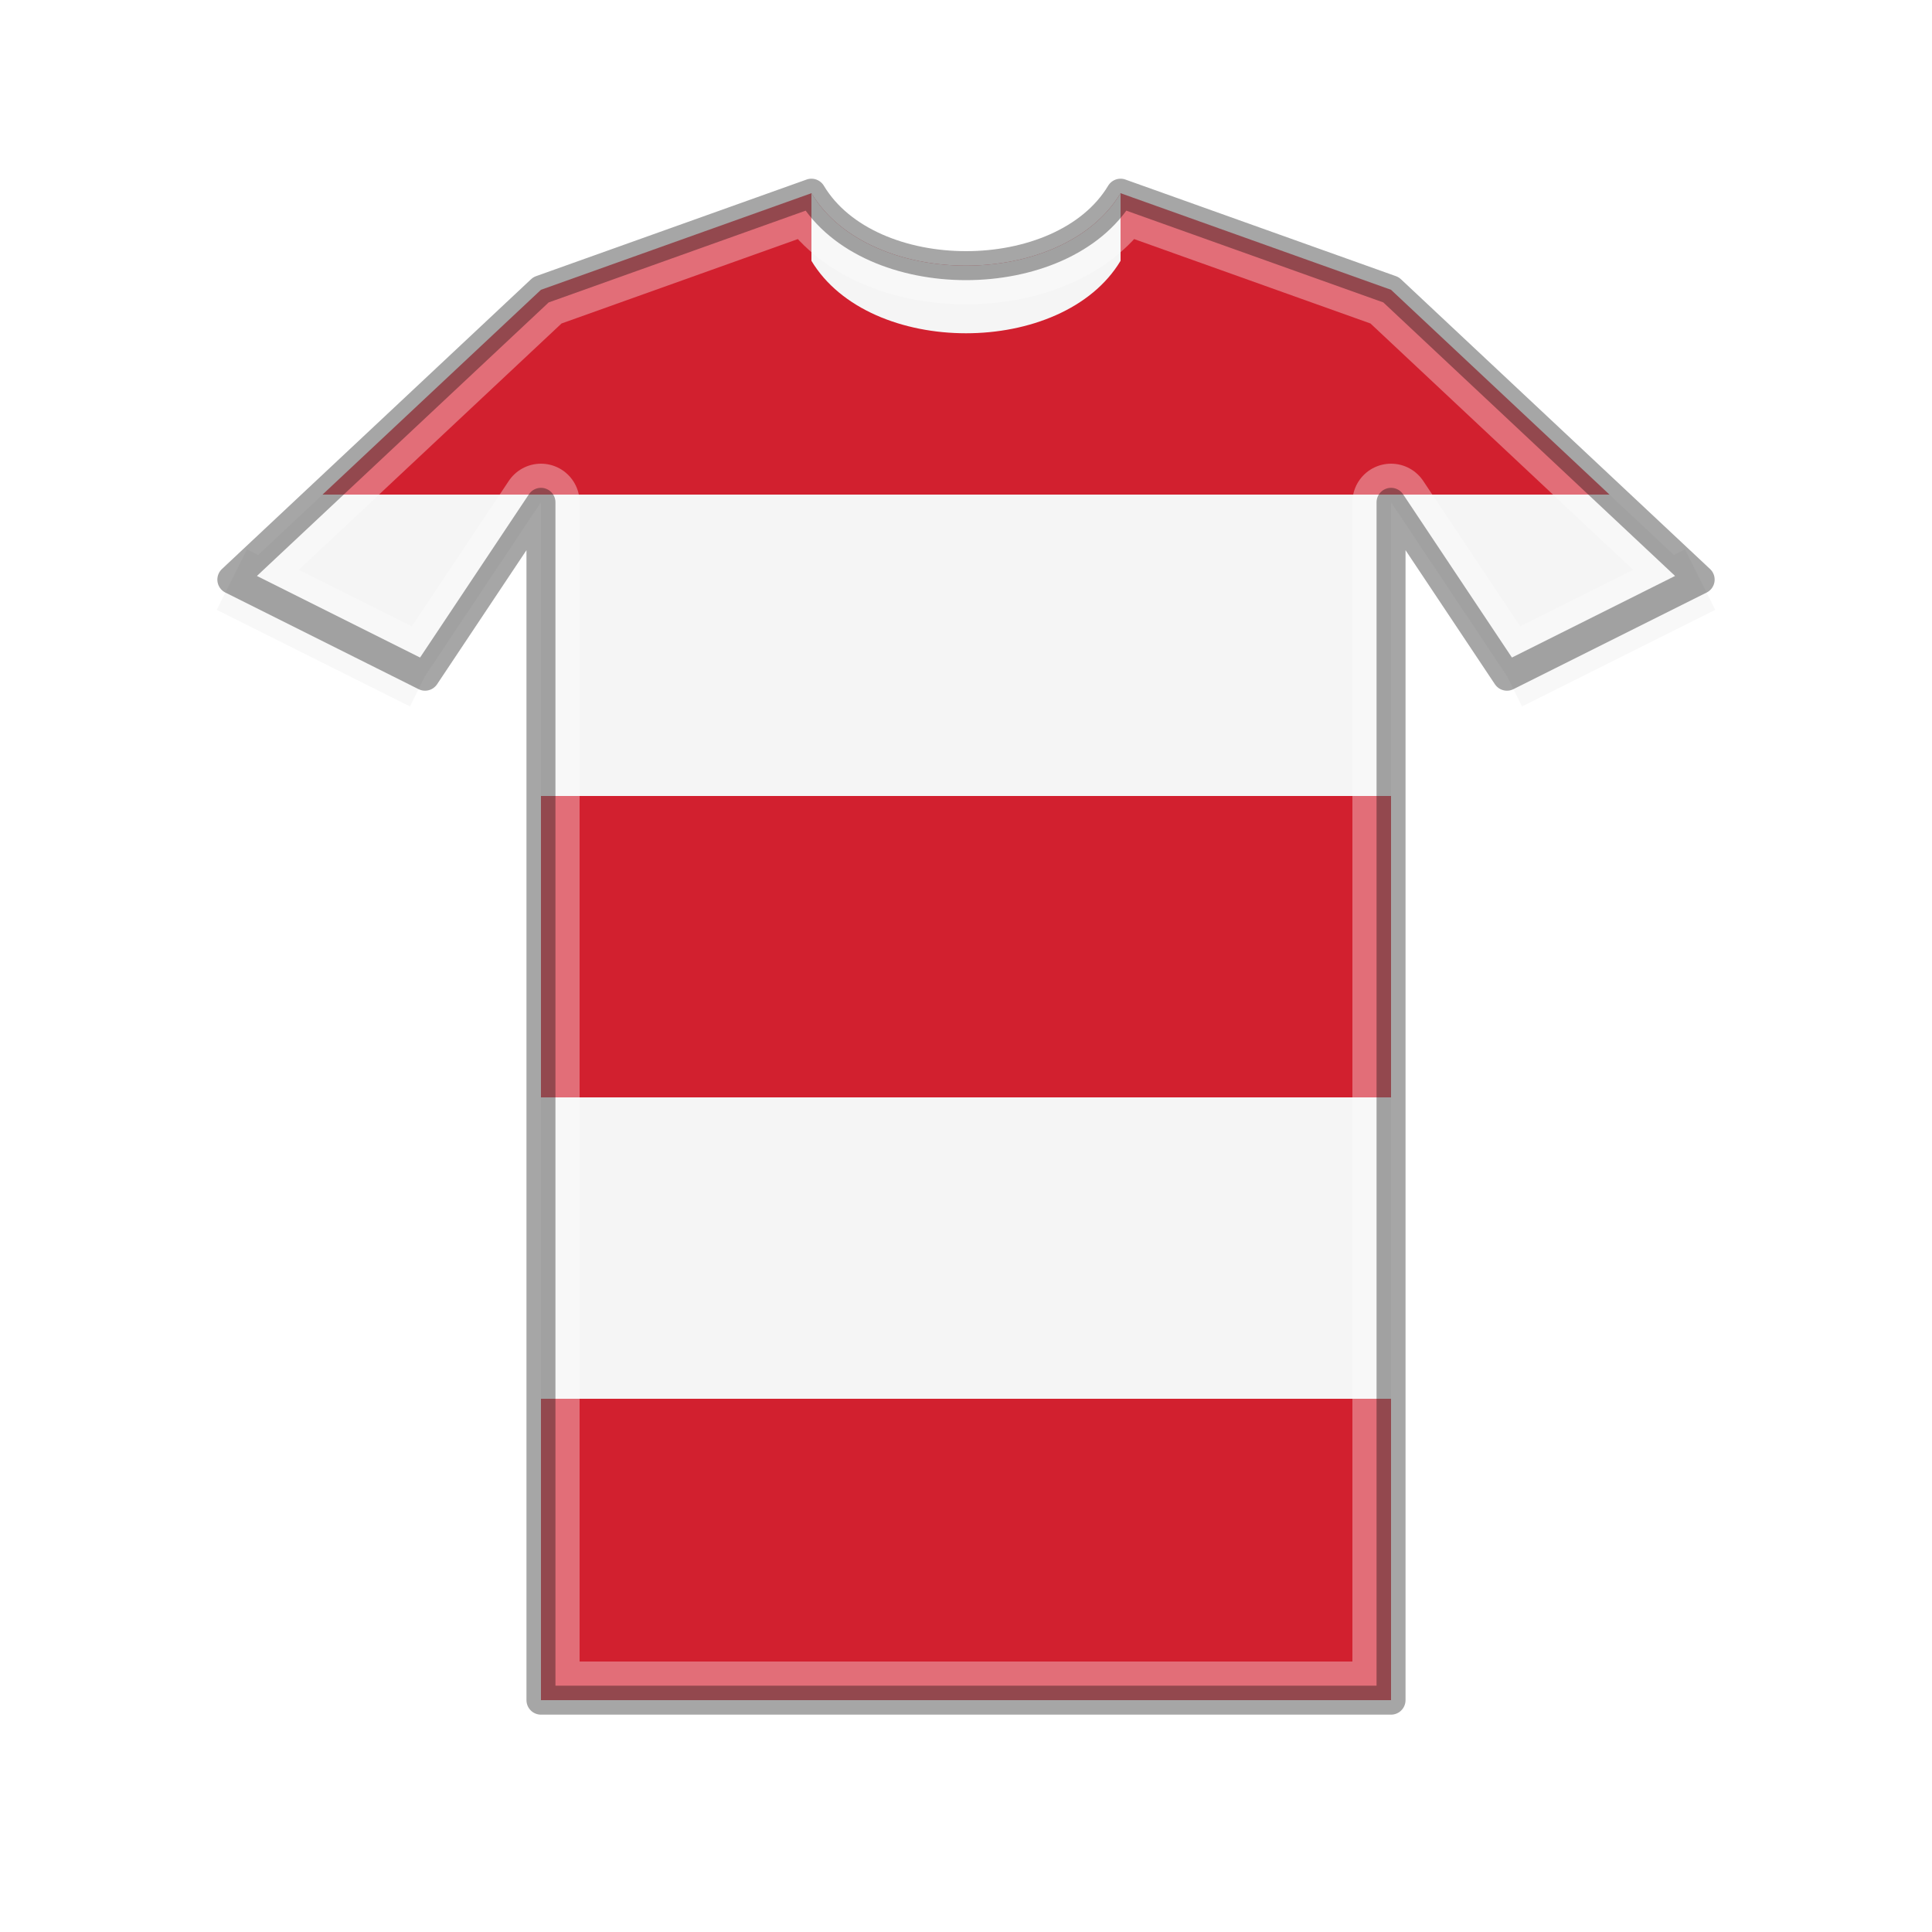
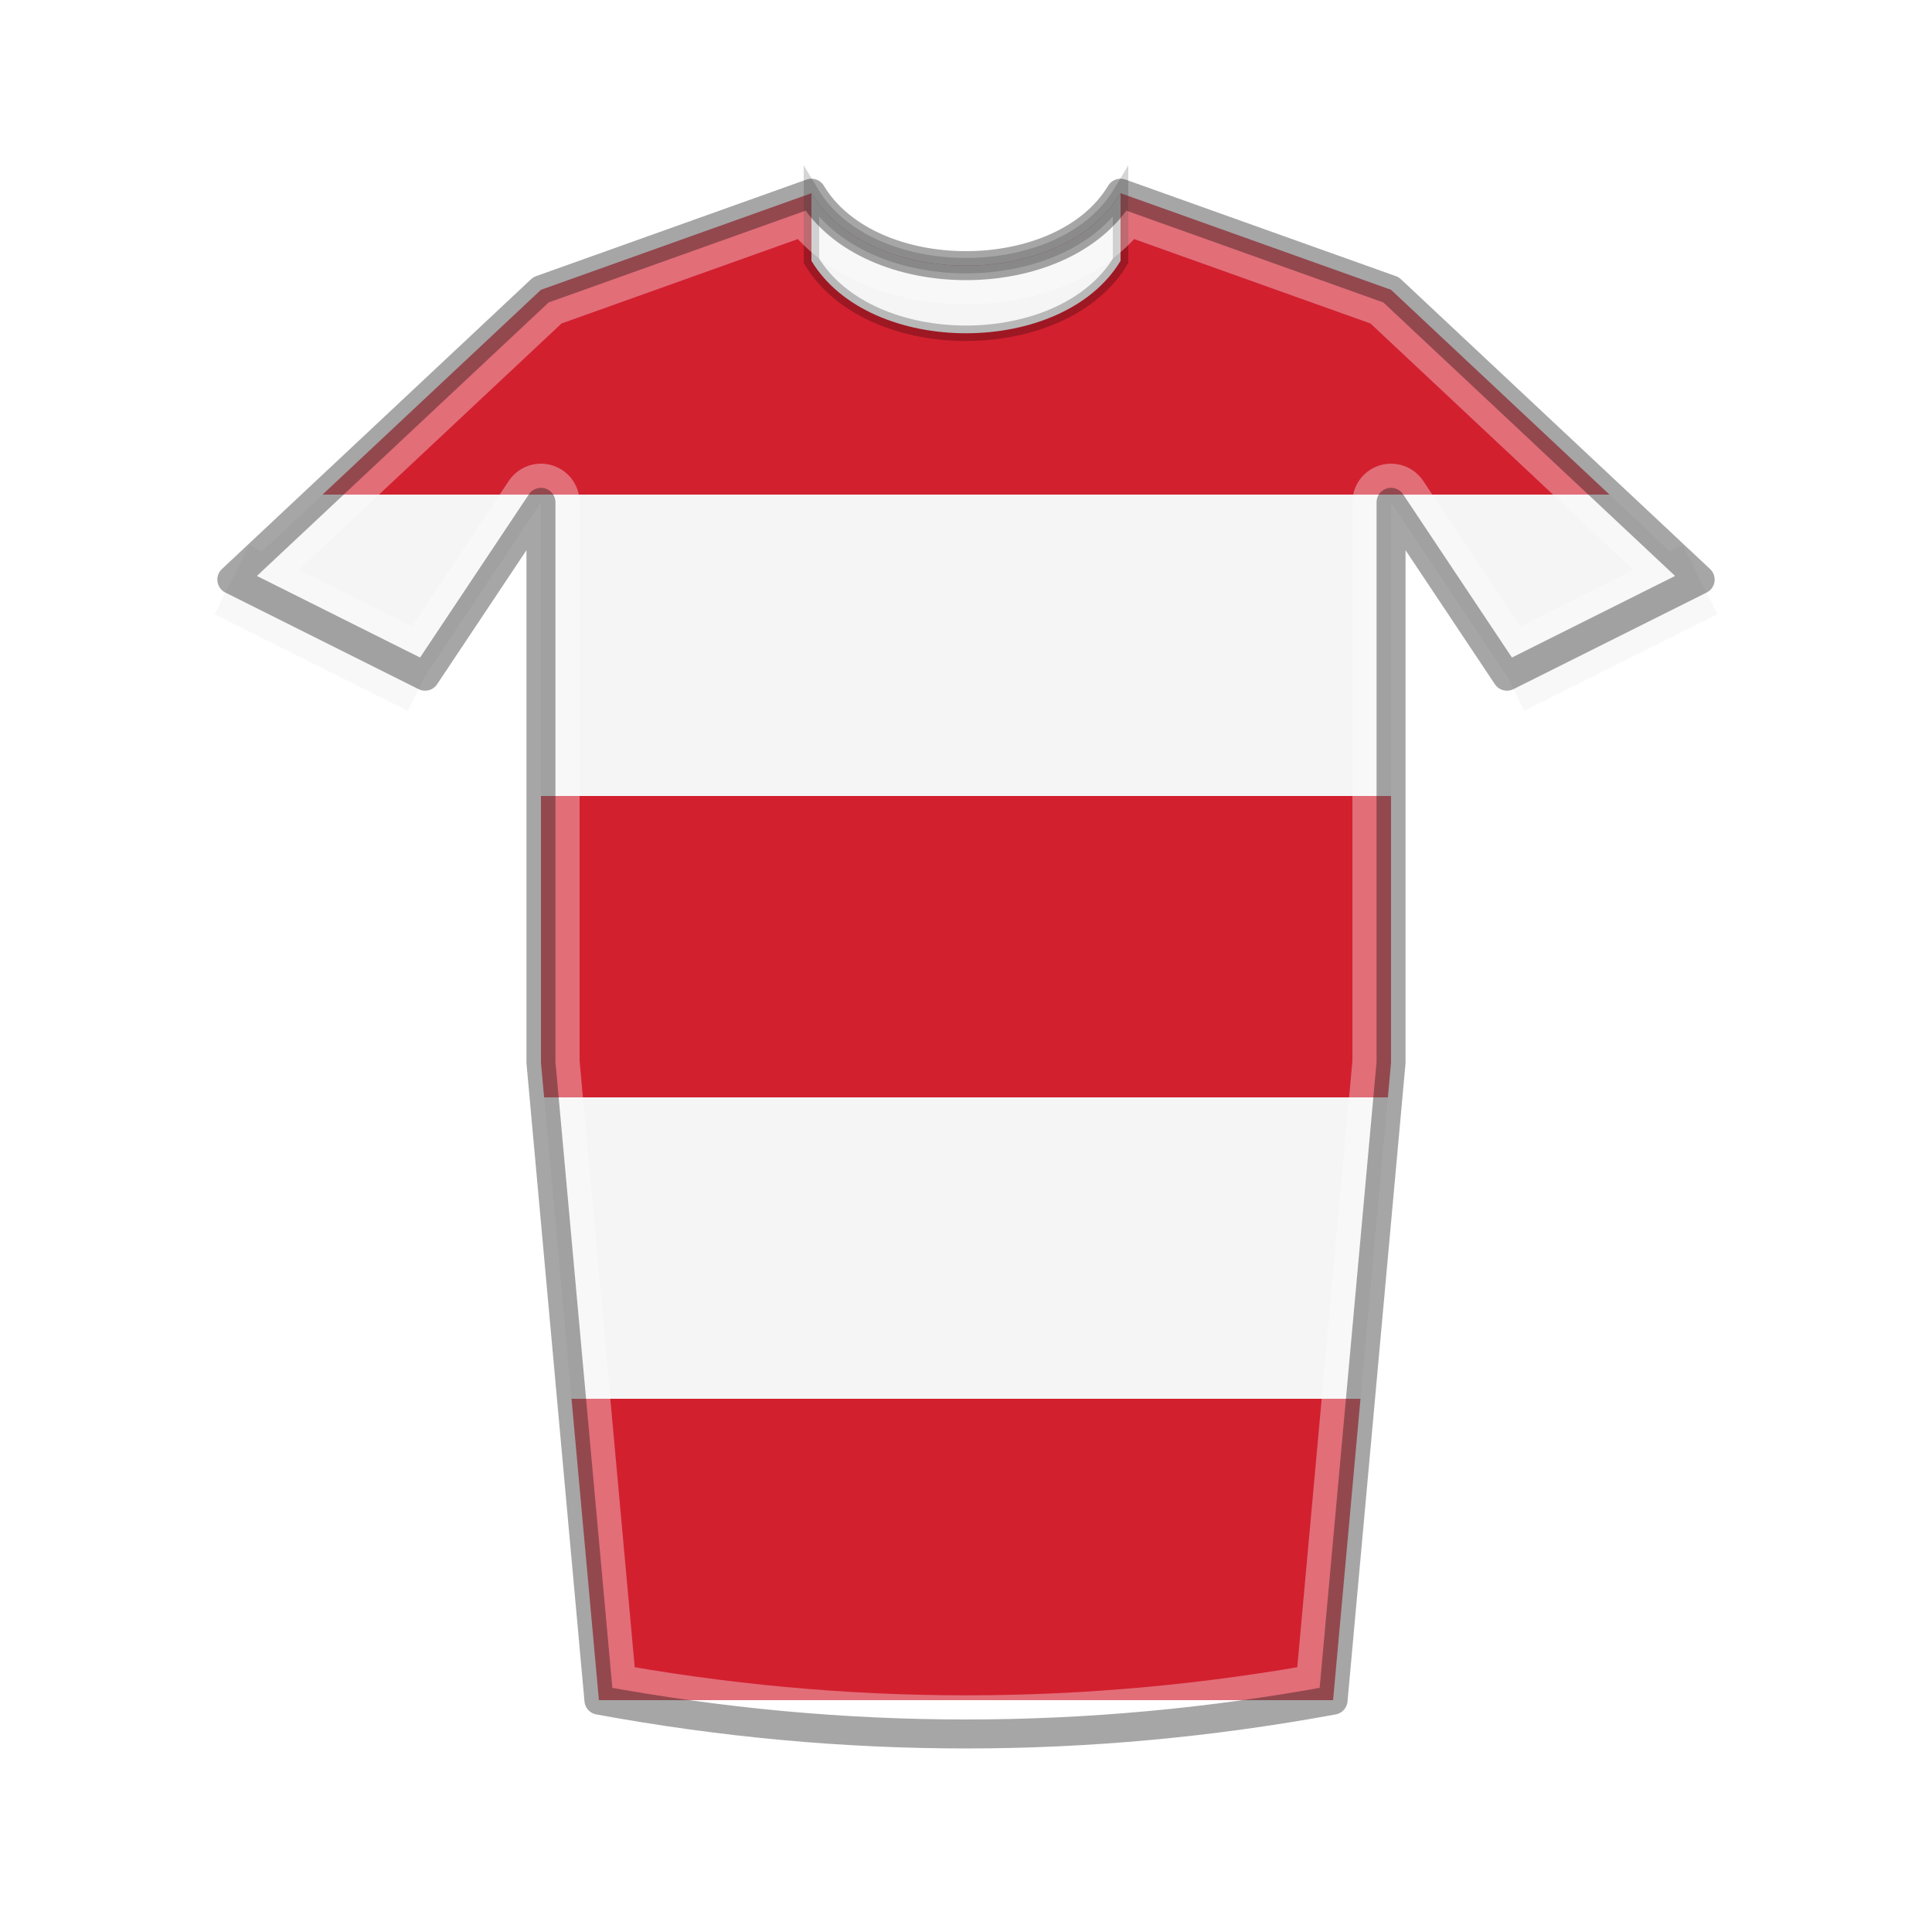
<svg xmlns="http://www.w3.org/2000/svg" viewBox="0 0 100 100" role="img" aria-label="Camisola do São João Ver">
  <defs>
    <clipPath id="k">
-       <path d="M42,10 L28,15 L12,30 L22,35 L28,26 L28,88 L72,88 L72,26 L78,35 L88,30 L72,15 L58,10 C55,15 45,15 42,10 Z" />
+       <path d="M42,10 L28,15 L12,30 L22,35 L28,26 L28,55 L31,88 Q50,91.5 69,88 L72,55 L72,26 L78,35 L88,30 L72,15 L58,10 C55,15 45,15 42,10 Z" />
    </clipPath>
  </defs>
  <g clip-path="url(#k)">
    <rect x="0" y="10.0" width="100" height="15.6" fill="#D2202F" />
    <rect x="0" y="25.6" width="100" height="15.6" fill="#F5F5F5" />
    <rect x="0" y="41.2" width="100" height="15.6" fill="#D2202F" />
    <rect x="0" y="56.8" width="100" height="15.6" fill="#F5F5F5" />
    <rect x="0" y="72.4" width="100" height="15.6" fill="#D2202F" />
  </g>
-   <path d="M42,10 C45,15 55,15 58,10 L58,13.5 C55,18.5 45,18.5 42,13.5 Z" fill="#F5F5F5" />
-   <path d="M12,30 L22,35" stroke="#F5F5F5" stroke-width="3.5" />
-   <path d="M88,30 L78,35" stroke="#F5F5F5" stroke-width="3.5" />
-   <path d="M42,10 L28,15 L12,30 L22,35 L28,26 L28,88 L72,88 L72,26 L78,35 L88,30 L72,15 L58,10 C55,15 45,15 42,10 Z" fill="none" stroke="#ffffff59" stroke-width="4" stroke-linejoin="round" />
-   <path d="M42,10 L28,15 L12,30 L22,35 L28,26 L28,88 L72,88 L72,26 L78,35 L88,30 L72,15 L58,10 C55,15 45,15 42,10 Z" fill="none" stroke="#00000059" stroke-width="1.5" stroke-linejoin="round" />
+   <path d="M42,10 C45,15 55,15 58,10 L58,13.5 C55,18.5 45,18.5 42,13.5 Z" fill="#F5F5F5" stroke="#00000040" stroke-width="0.8" />
+   <path d="M12,30 L22,35" stroke="#F5F5F5" stroke-width="4" />
+   <path d="M88,30 L78,35" stroke="#F5F5F5" stroke-width="4" />
+   <path d="M42,10 L28,15 L12,30 L22,35 L28,26 L28,55 L31,88 Q50,91.5 69,88 L72,55 L72,26 L78,35 L88,30 L72,15 L58,10 C55,15 45,15 42,10 Z" fill="none" stroke="#ffffff59" stroke-width="4" stroke-linejoin="round" />
+   <path d="M42,10 L28,15 L12,30 L22,35 L28,26 L28,55 L31,88 Q50,91.5 69,88 L72,55 L72,26 L78,35 L88,30 L72,15 L58,10 C55,15 45,15 42,10 Z" fill="none" stroke="#00000059" stroke-width="1.5" stroke-linejoin="round" />
</svg>
